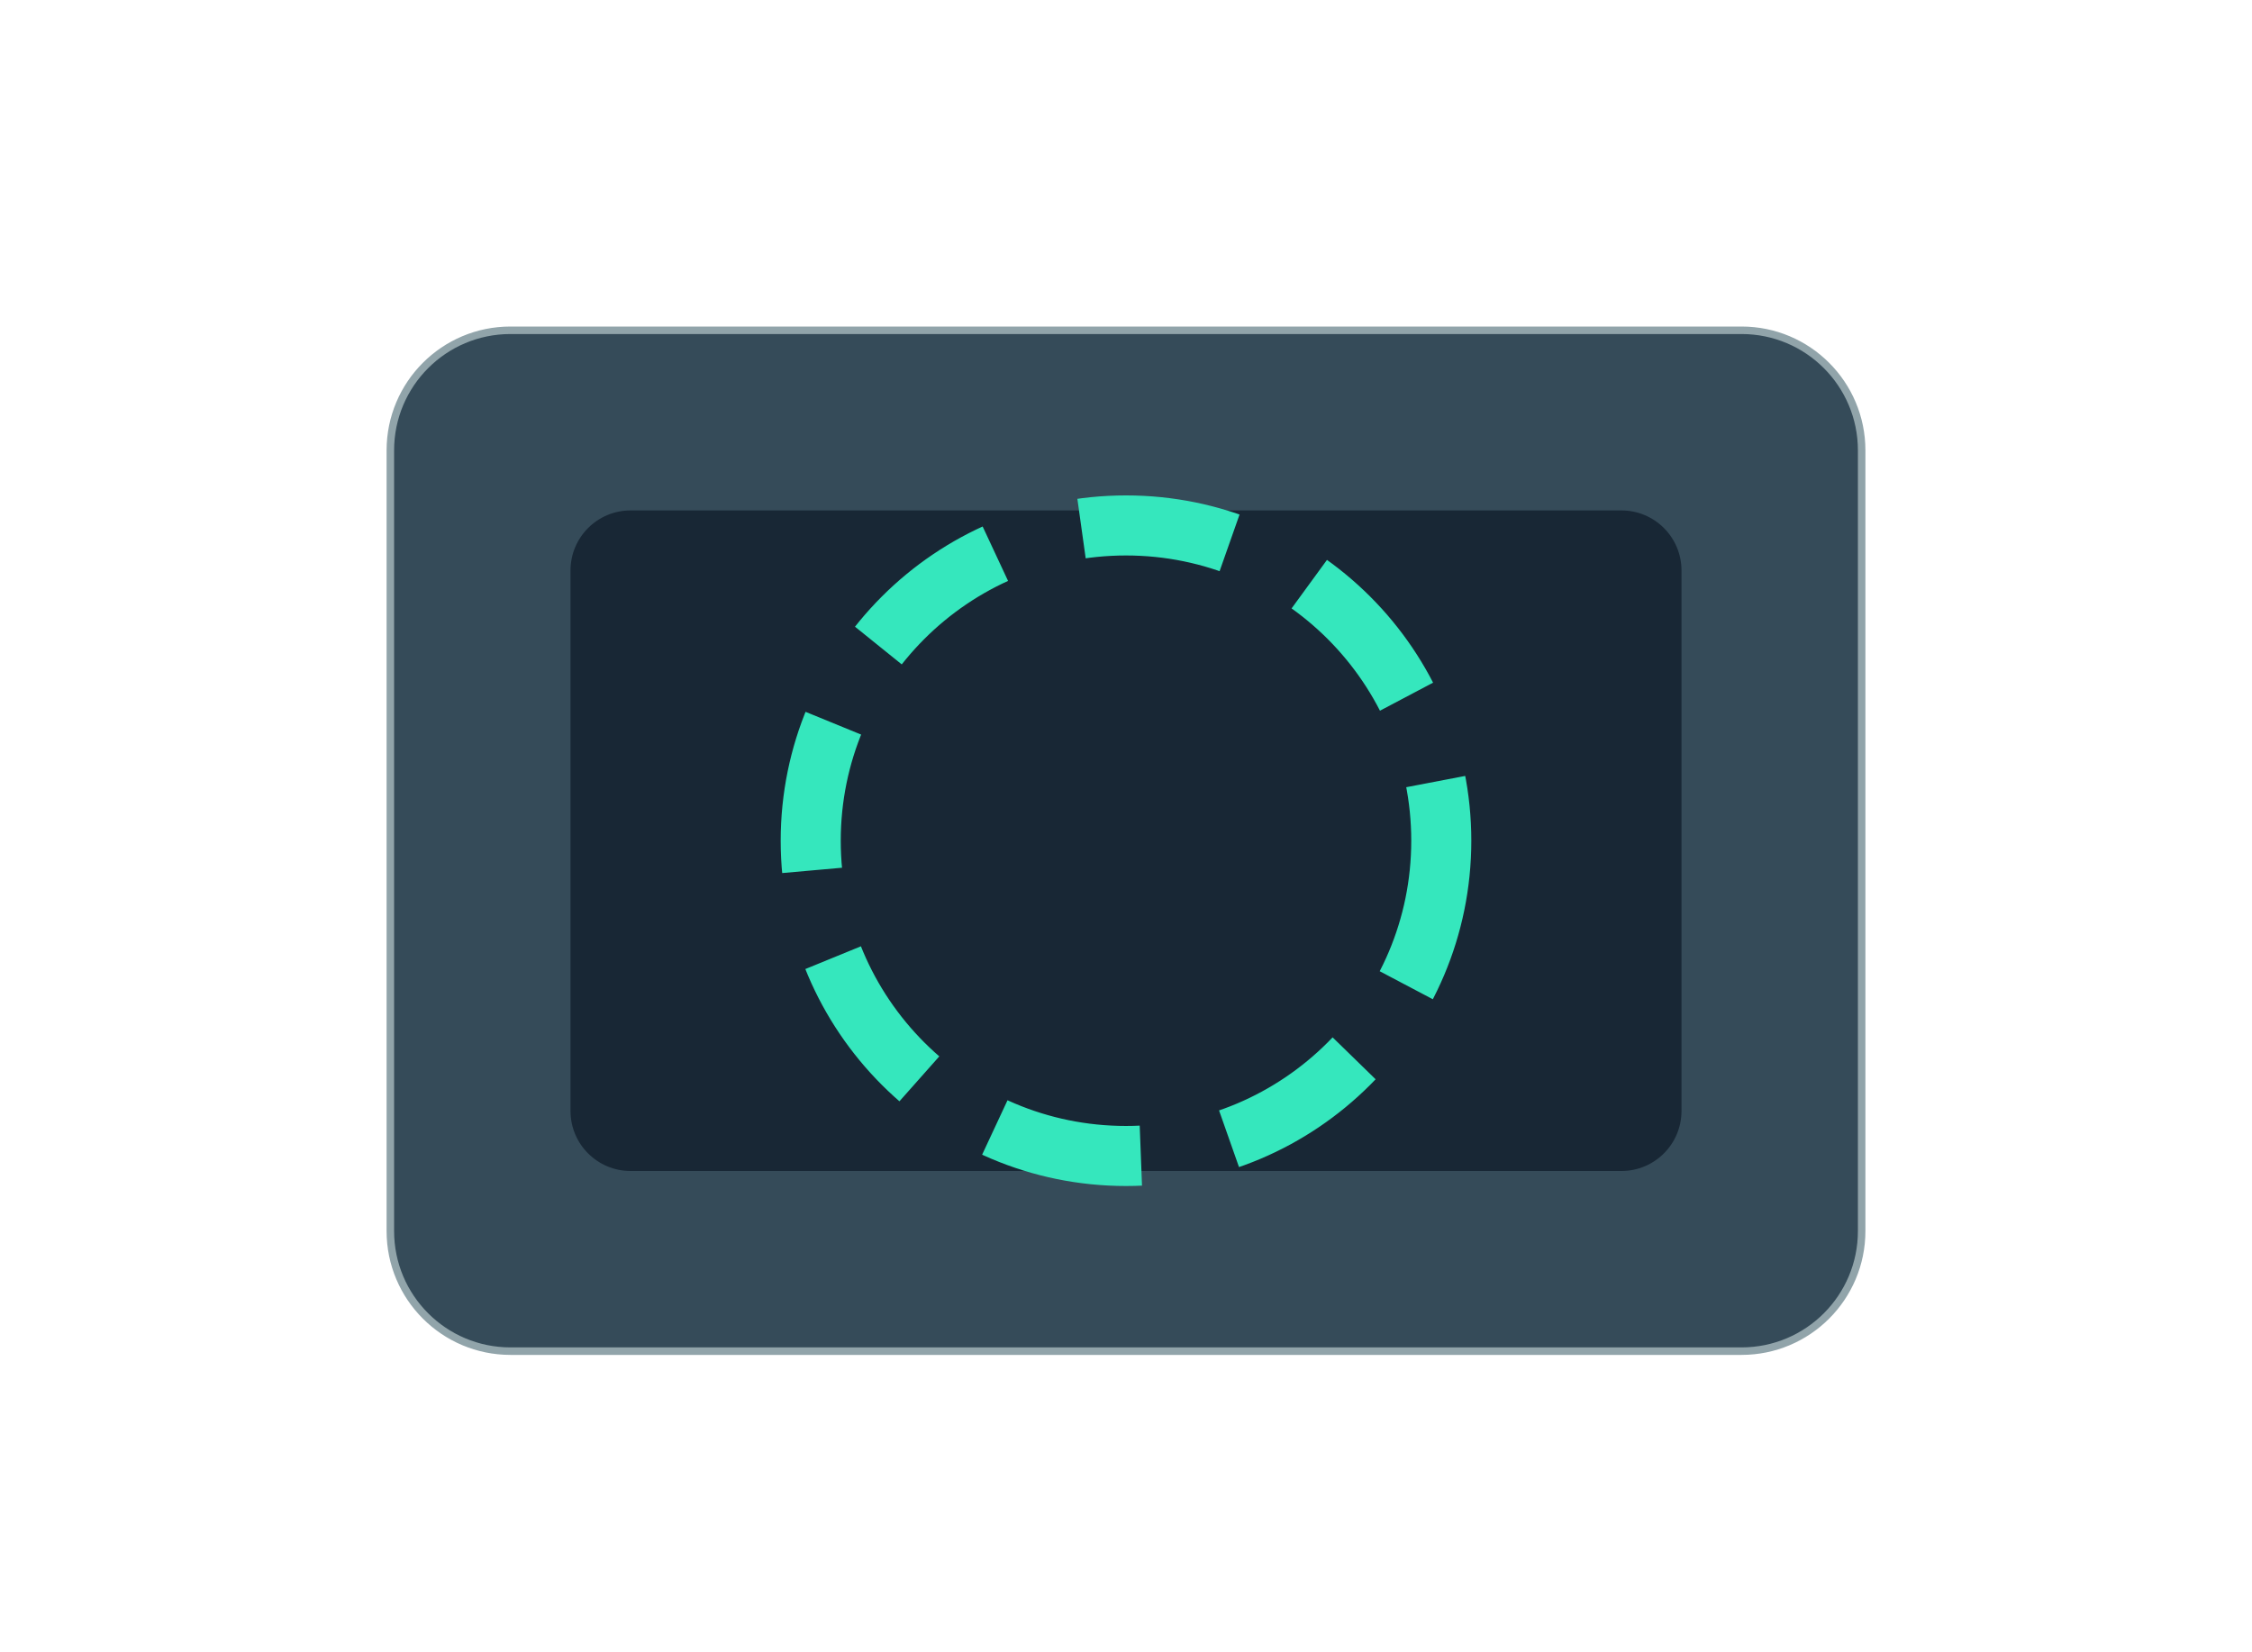
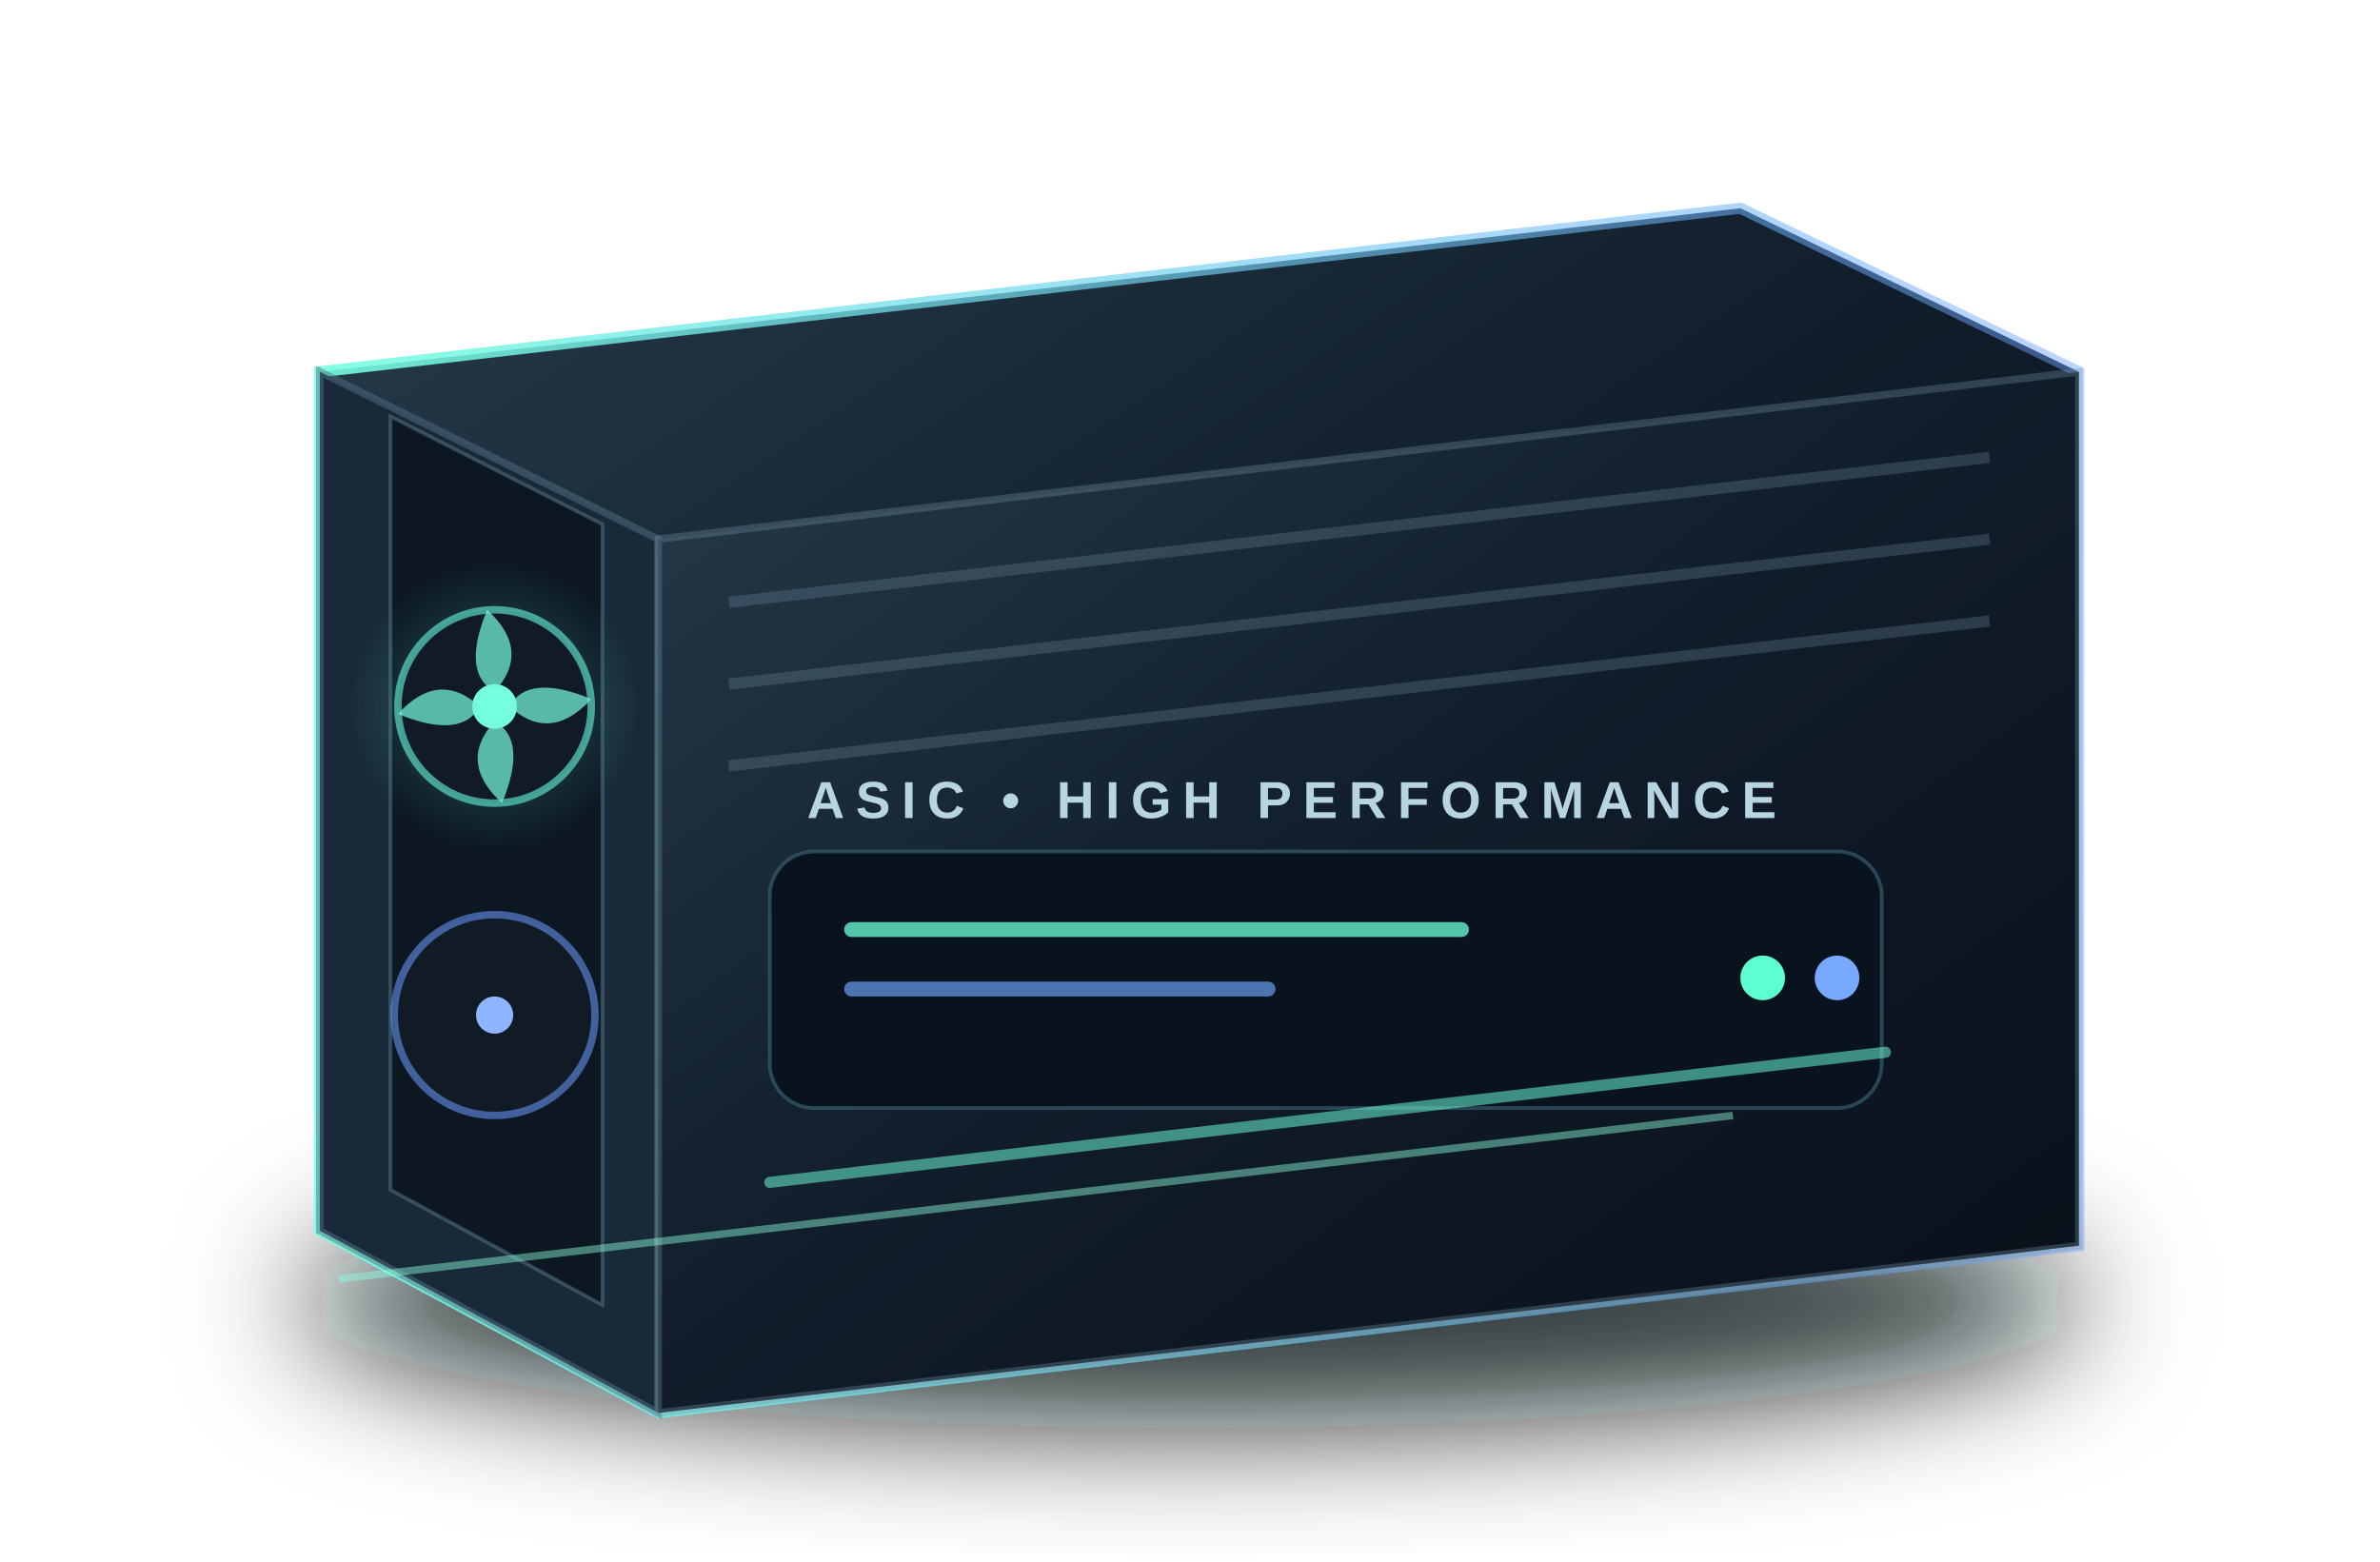
- <svg xmlns="http://www.w3.org/2000/svg" viewBox="0 0 300 220">
-   <rect x="52" y="44" width="196" height="136" rx="16" fill="#354b59" stroke="#91a4aa" />
-   <rect x="76" y="68" width="148" height="88" rx="8" fill="#182735" />
-   <circle cx="150" cy="112" r="42" fill="none" stroke="#35e7bd" stroke-width="8" stroke-dasharray="20 12" />
+ <svg xmlns="http://www.w3.org/2000/svg" viewBox="0 0 640 420" role="img" aria-labelledby="title desc">
+   <defs>
+     <linearGradient id="body" x1="0" x2="1" y1="0" y2="1">
+       <stop stop-color="#263b4b" />
+       <stop offset=".48" stop-color="#111d2a" />
+       <stop offset="1" stop-color="#080f19" />
+     </linearGradient>
+     <linearGradient id="edge" x1="0" x2="1">
+       <stop stop-color="#77ffe0" stop-opacity=".9" />
+       <stop offset="1" stop-color="#6c9fff" stop-opacity=".45" />
+     </linearGradient>
+     <radialGradient id="fanGlow">
+       <stop stop-color="#65f5d0" stop-opacity=".3" />
+       <stop offset="1" stop-color="#65f5d0" stop-opacity="0" />
+     </radialGradient>
+     <filter id="shadow" x="-30%" y="-30%" width="160%" height="180%">
+       <feGaussianBlur stdDeviation="17" />
+     </filter>
+   </defs>
+   <ellipse cx="320" cy="350" rx="240" ry="34" fill="#03070d" opacity=".8" filter="url(#shadow)" />
+   <path d="M86 100 468 56l91 44v235l-382 45-91-49Z" fill="url(#body)" stroke="url(#edge)" stroke-width="3" />
+   <path d="m86 100 91 45v235l-91-49Z" fill="#182a39" stroke="#507286" stroke-opacity=".5" stroke-width="2" />
+   <path d="m177 145 382-45v235l-382 45Z" fill="url(#body)" stroke="#7898a8" stroke-opacity=".32" stroke-width="2" />
+   <path d="m105 112 57 29v210l-57-31Z" fill="#0c1722" stroke="#537586" stroke-opacity=".55" />
+   <circle cx="133" cy="190" r="39" fill="url(#fanGlow)" />
+   <circle cx="133" cy="190" r="26" fill="#101b26" stroke="#60e6cf" stroke-opacity=".65" stroke-width="2" />
+   <circle cx="133" cy="190" r="6" fill="#73ffe0" />
+   <g fill="#76f5da" opacity=".72">
+     <path d="M131 164q12 11 2 22-9-5-2-22Z" />
+     <path d="M159 188q-11 12-22 2 5-9 22-2Z" />
+     <path d="M135 216q-12-11-2-22 9 5 2 22Z" />
+     <path d="M107 192q11-12 22-2-5 9-22 2Z" />
+   </g>
+   <circle cx="133" cy="273" r="27" fill="#101b26" stroke="#6d9cff" stroke-opacity=".55" stroke-width="2" />
+   <circle cx="133" cy="273" r="5" fill="#8eb5ff" />
+   <path d="m196 162 339-39M196 184l339-39M196 206l339-39" stroke="#7894a7" stroke-opacity=".28" stroke-width="3" />
+   <rect x="207" y="229" width="299" height="69" rx="12" fill="#08131e" stroke="#3a6172" stroke-opacity=".65" />
+   <path d="M229 250h164" stroke="#66f0ce" stroke-width="4" stroke-linecap="round" opacity=".8" />
+   <path d="M229 266h112" stroke="#70a7ff" stroke-width="4" stroke-linecap="round" opacity=".65" />
+   <circle cx="474" cy="263" r="6" fill="#5dffd0" />
+   <circle cx="494" cy="263" r="6" fill="#76a9ff" />
+   <path d="m207 318 300-35" stroke="#69f2d1" stroke-width="3" stroke-linecap="round" opacity=".55" />
+   <text x="217" y="220" fill="#b7d5e0" font-family="Arial,sans-serif" font-size="14" font-weight="700" letter-spacing="3">ASIC • HIGH PERFORMANCE</text>
+   <path d="m91 344 375-44" stroke="#8dffdf" stroke-opacity=".45" stroke-width="2" />
</svg>
